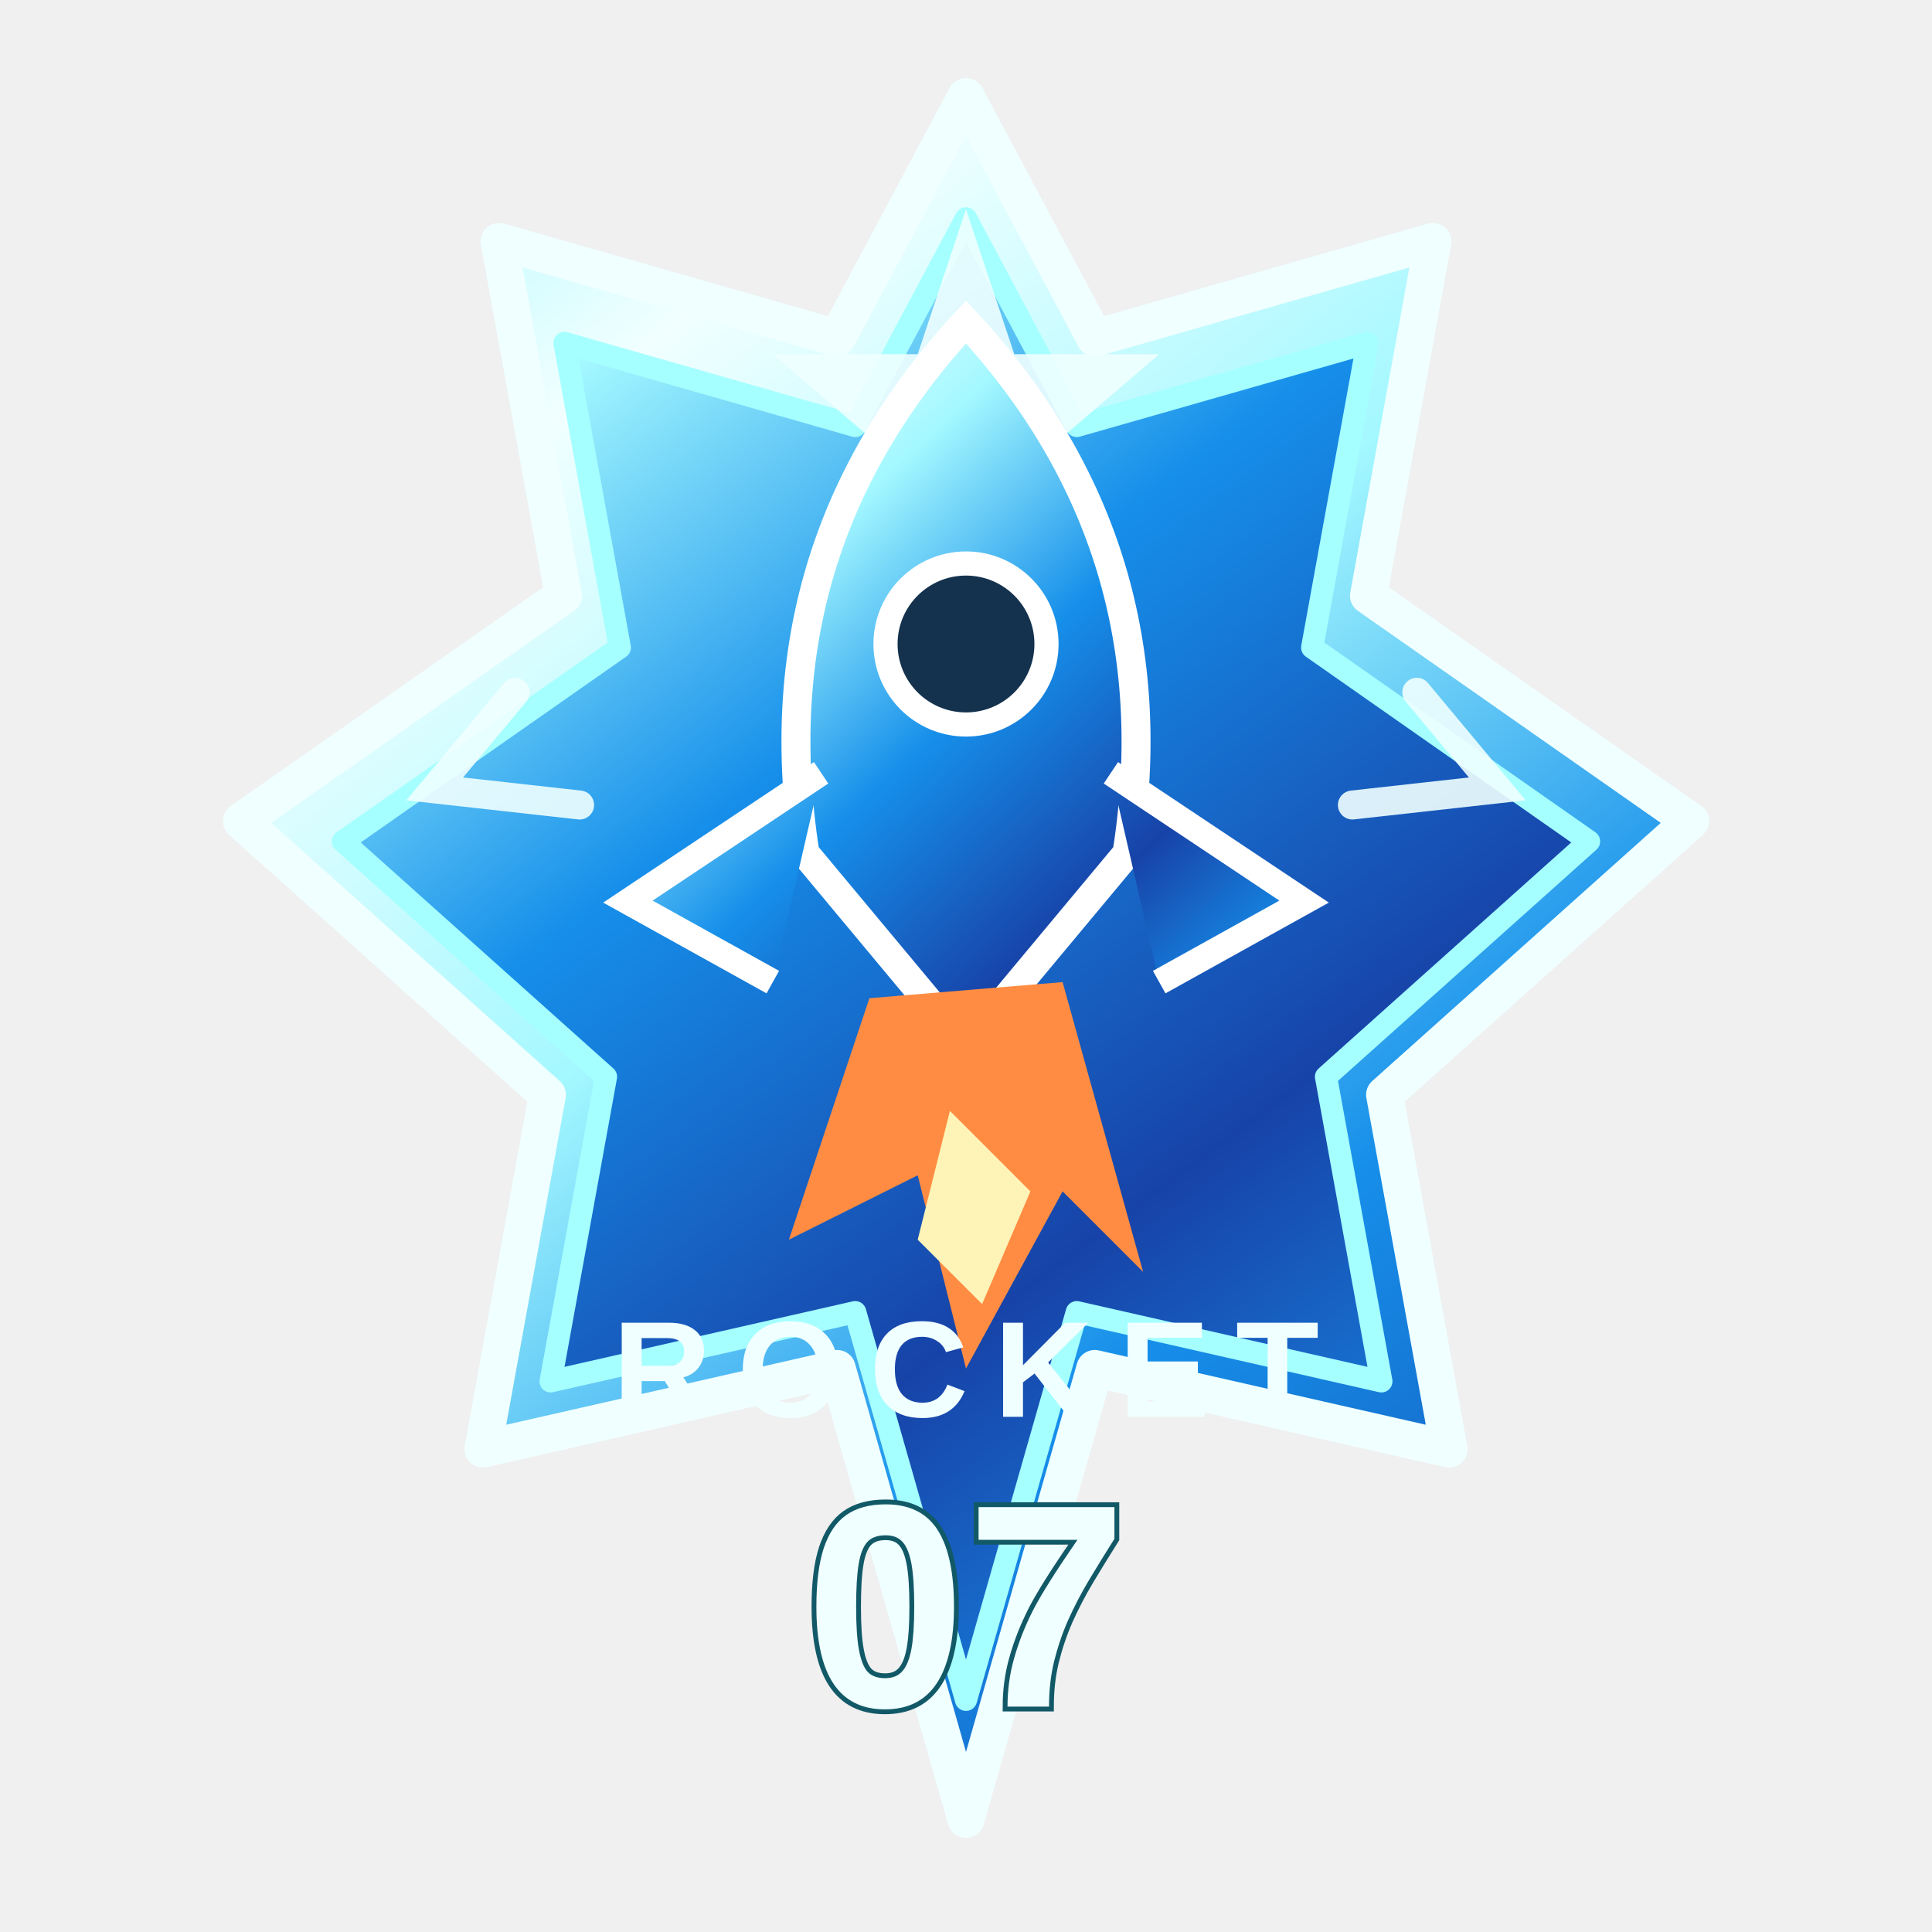
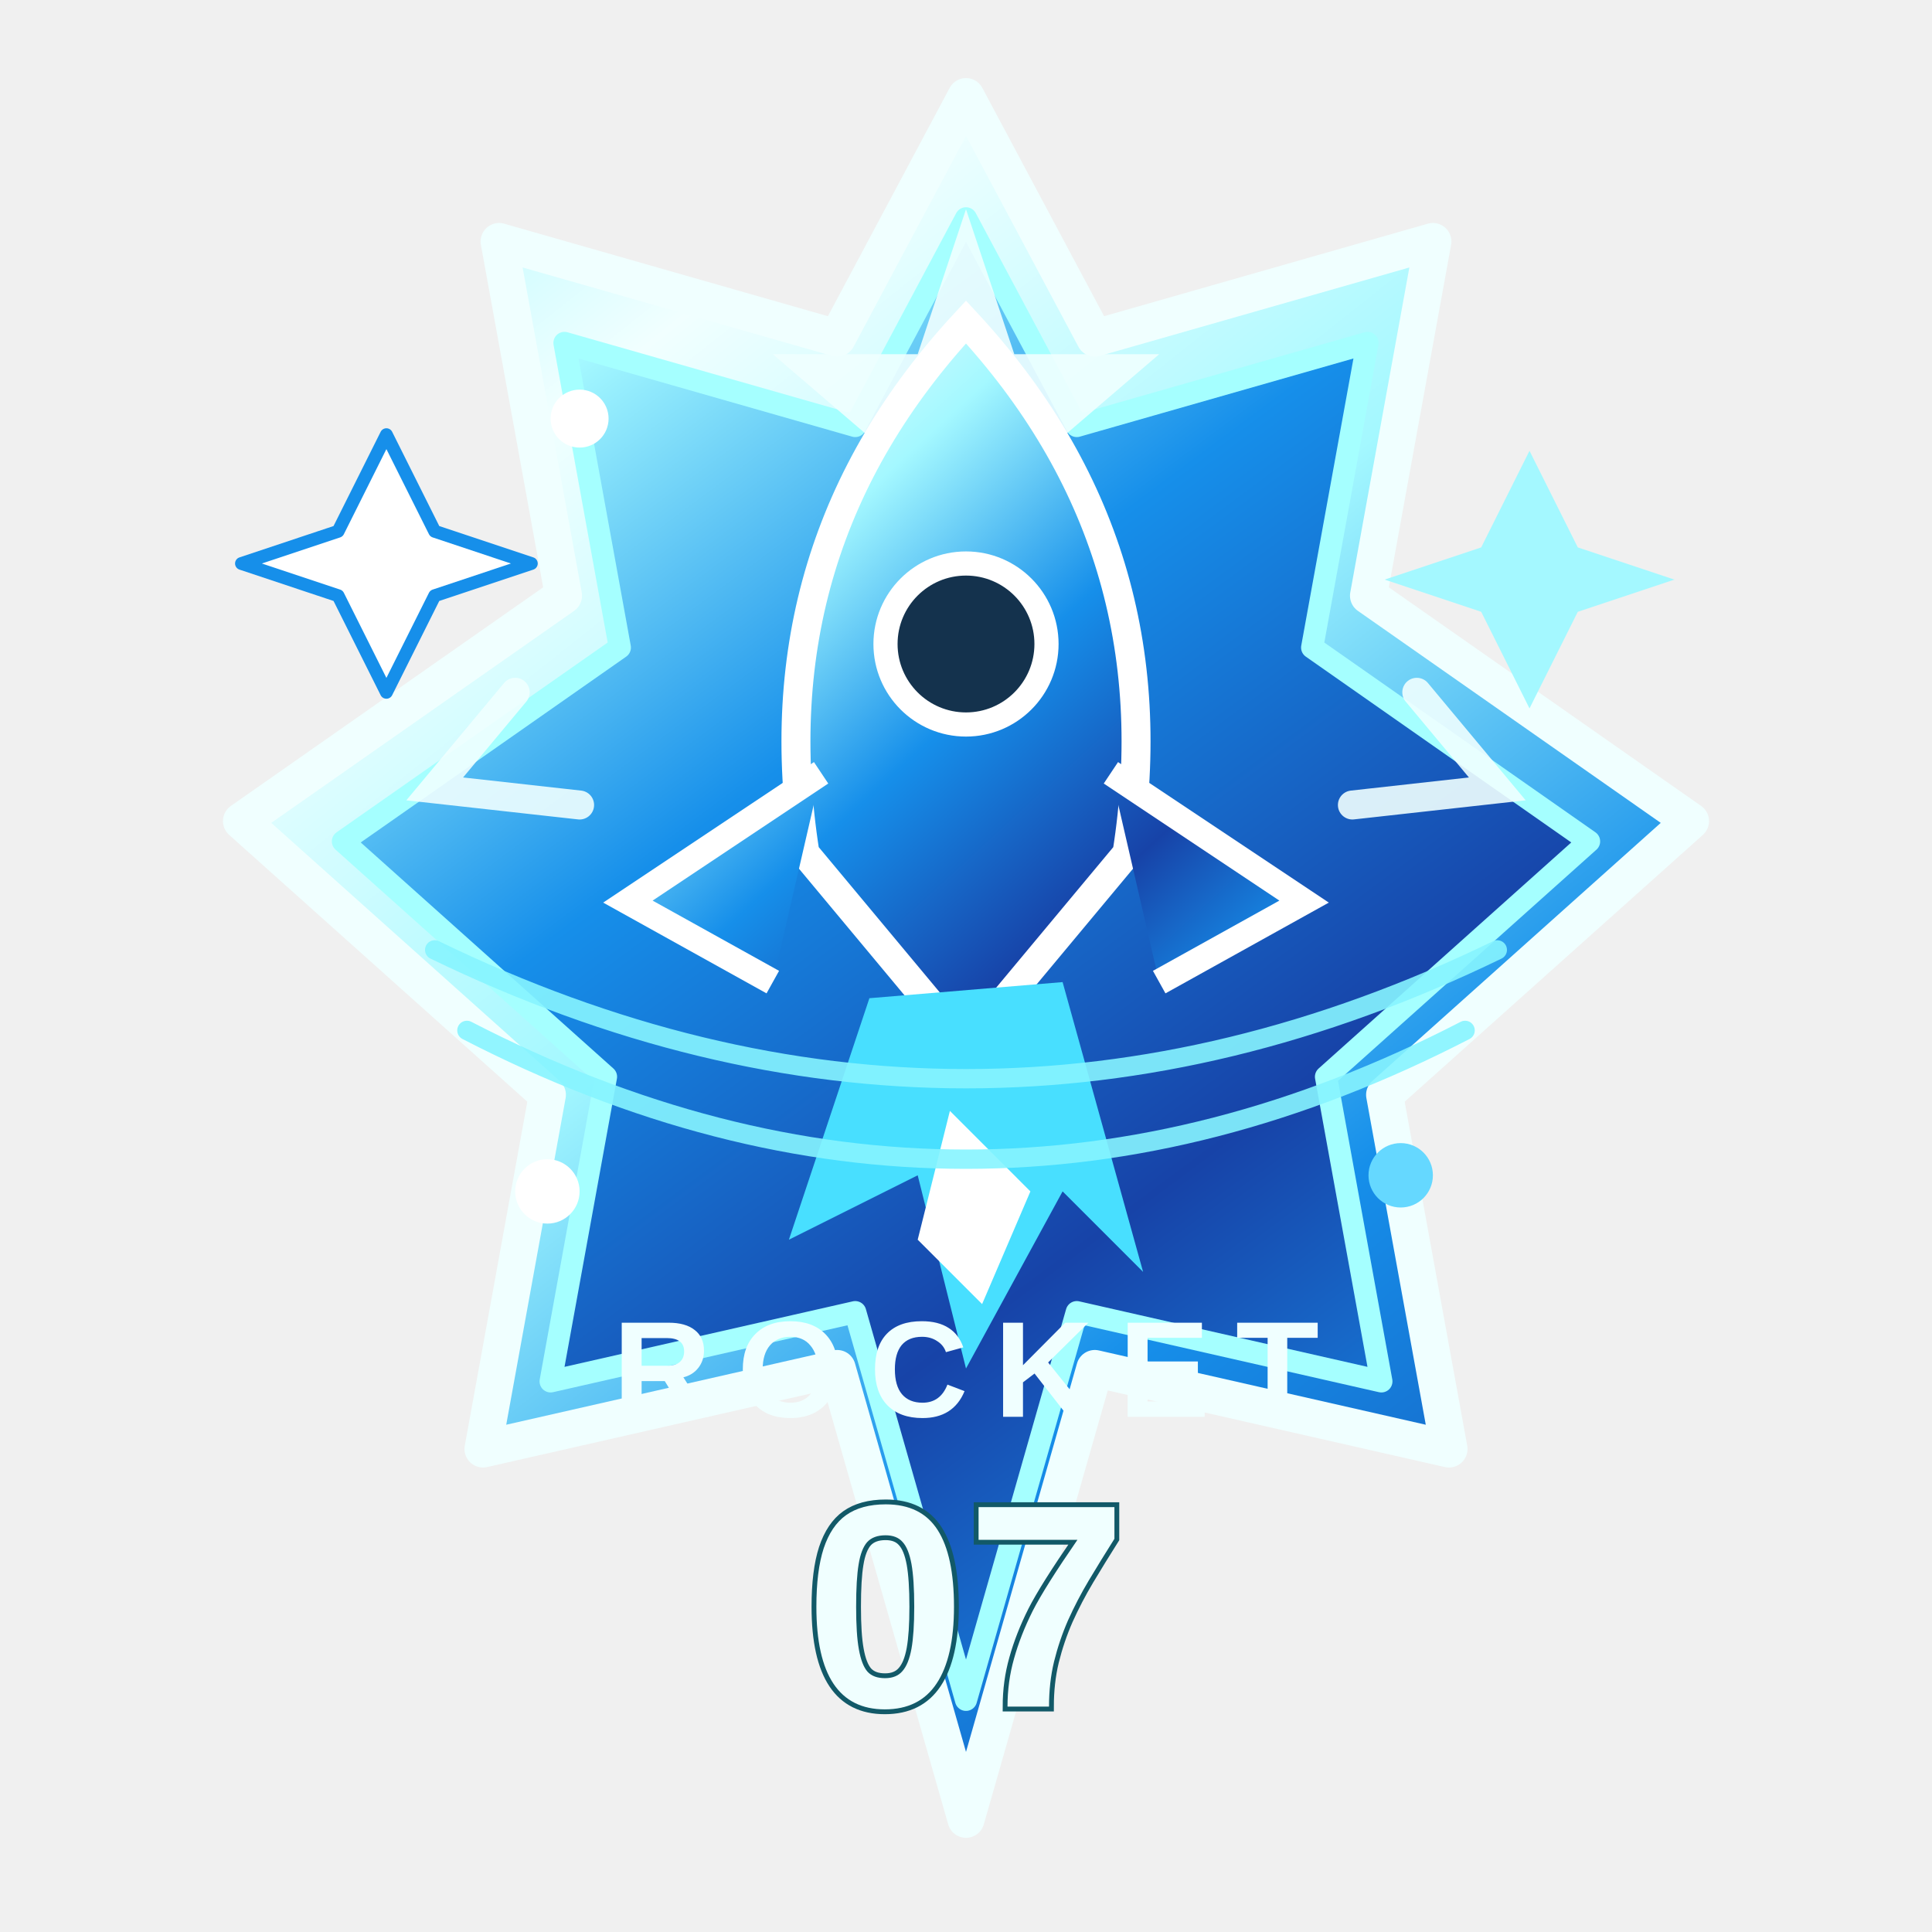
<svg xmlns="http://www.w3.org/2000/svg" width="120" height="120" viewBox="0 0 120 120" fill="none">
  <defs>
    <linearGradient id="metal" x1="18" y1="8" x2="102" y2="114" gradientUnits="userSpaceOnUse">
      <stop stop-color="#A4F8FF" />
      <stop offset=".18" stop-color="#F1FFFF" />
      <stop offset=".42" stop-color="#A4F8FF" />
      <stop offset=".68" stop-color="#168FEA" />
      <stop offset="1" stop-color="#1743A8" />
    </linearGradient>
    <linearGradient id="inner" x1="30" y1="18" x2="94" y2="104" gradientUnits="userSpaceOnUse">
      <stop stop-color="#A4F8FF" />
      <stop offset=".3" stop-color="#168FEA" />
      <stop offset=".68" stop-color="#1743A8" />
      <stop offset="1" stop-color="#168FEA" />
    </linearGradient>
    <linearGradient id="rocketBody" x1="42" y1="25" x2="76" y2="62" gradientUnits="userSpaceOnUse">
      <stop stop-color="#F1FFFF" />
      <stop offset=".24" stop-color="#A4F8FF" />
      <stop offset=".52" stop-color="#168FEA" />
      <stop offset=".8" stop-color="#1743A8" />
      <stop offset="1" stop-color="#168FEA" />
    </linearGradient>
  </defs>
  <path d="M60 6 L68 21 L89 15 L85 37 L105 51 L86 68 L90 90 L68 85 L60 113 L52 85 L30 90 L34 68 L15 51 L35 37 L31 15 L52 21 Z" fill="url(#metal)" stroke="#F0FFFF" stroke-width="2.3" stroke-linejoin="round" />
  <path d="M60 6 L68 21 L89 15 L85 37 L105 51 L86 68 L90 90 L68 85 L60 113 L52 85 L30 90 L34 68 L15 51 L35 37 L31 15 L52 21 Z" transform="translate(60 60) scale(.86) translate(-60 -60)" fill="url(#inner)" stroke="#A5FFFF" stroke-width="1.6" stroke-linejoin="round" />
  <path d="M60 13 L63 22 L72 22 L65 28 L68 37 L60 32 L52 37 L55 28 L48 22 L57 22 Z" fill="#F0FFFF" opacity=".9" />
  <path d="M60 20 Q73 34 70 53 L60 65 L50 53 Q47 34 60 20 Z" fill="url(#rocketBody)" stroke="#FFFFFF" stroke-width="1.8" />
  <path d="M51 48 L39 56 L48 61 M69 48 L81 56 L72 61" fill="url(#rocketBody)" stroke="#FFFFFF" stroke-width="1.6" />
  <circle cx="60" cy="40" r="5" fill="#14324D" stroke="#FFFFFF" stroke-width="1.5" />
-   <path d="M54 62 L49 77 L57 73 L60 85 L66 74 L71 79 L66 61 Z" fill="#FF8C42" />
-   <path d="M59 69 L57 77 L61 81 L64 74 Z" fill="#FFF4B8" />
+   <path d="M54 62 L49 77 L57 73 L60 85 L66 74 L71 79 L66 61 Z" fill="#48DFFF" />
+   <path d="M59 69 L57 77 L61 81 L64 74 Z" fill="#FFFFFF" />
  <path d="M32 43 L27 49 L36 50 M88 43 L93 49 L84 50" stroke="#F0FFFF" stroke-width="1.8" stroke-linecap="round" opacity=".9" />
+   <g stroke-linecap="round" stroke-linejoin="round">
+     <path d="M24 27 L27 33 L33 35 L27 37 L24 43 L21 37 L15 35 L21 33 Z" fill="#FFFFFF" stroke="#168FEA" stroke-width=".8" />
+     <path d="M95 28 L98 34 L104 36 L98 38 L95 44 L92 38 L86 36 L92 34 Z" fill="#A4F8FF" />
+     <path d="M27 59 Q60 75 93 59 M29 64 Q60 80 91 64" stroke="#86F4FF" stroke-width="1.2" opacity=".9" />
+     <circle cx="34" cy="74" r="2" fill="#FFFFFF" />
+     <circle cx="87" cy="73" r="2" fill="#65D8FF" />
+     <circle cx="36" cy="26" r="1.8" fill="#FFFFFF" />
+   </g>
  <text x="60" y="88" text-anchor="middle" font-family="Arial,sans-serif" font-size="8.5" font-weight="900" letter-spacing="1.6" fill="#F0FFFF">ROCKET</text>
  <text x="60" y="106" text-anchor="middle" font-family="Arial,sans-serif" font-size="18" font-weight="900" fill="#F0FFFF" stroke="#125968" stroke-width=".6" paint-order="stroke">07</text>
</svg>
